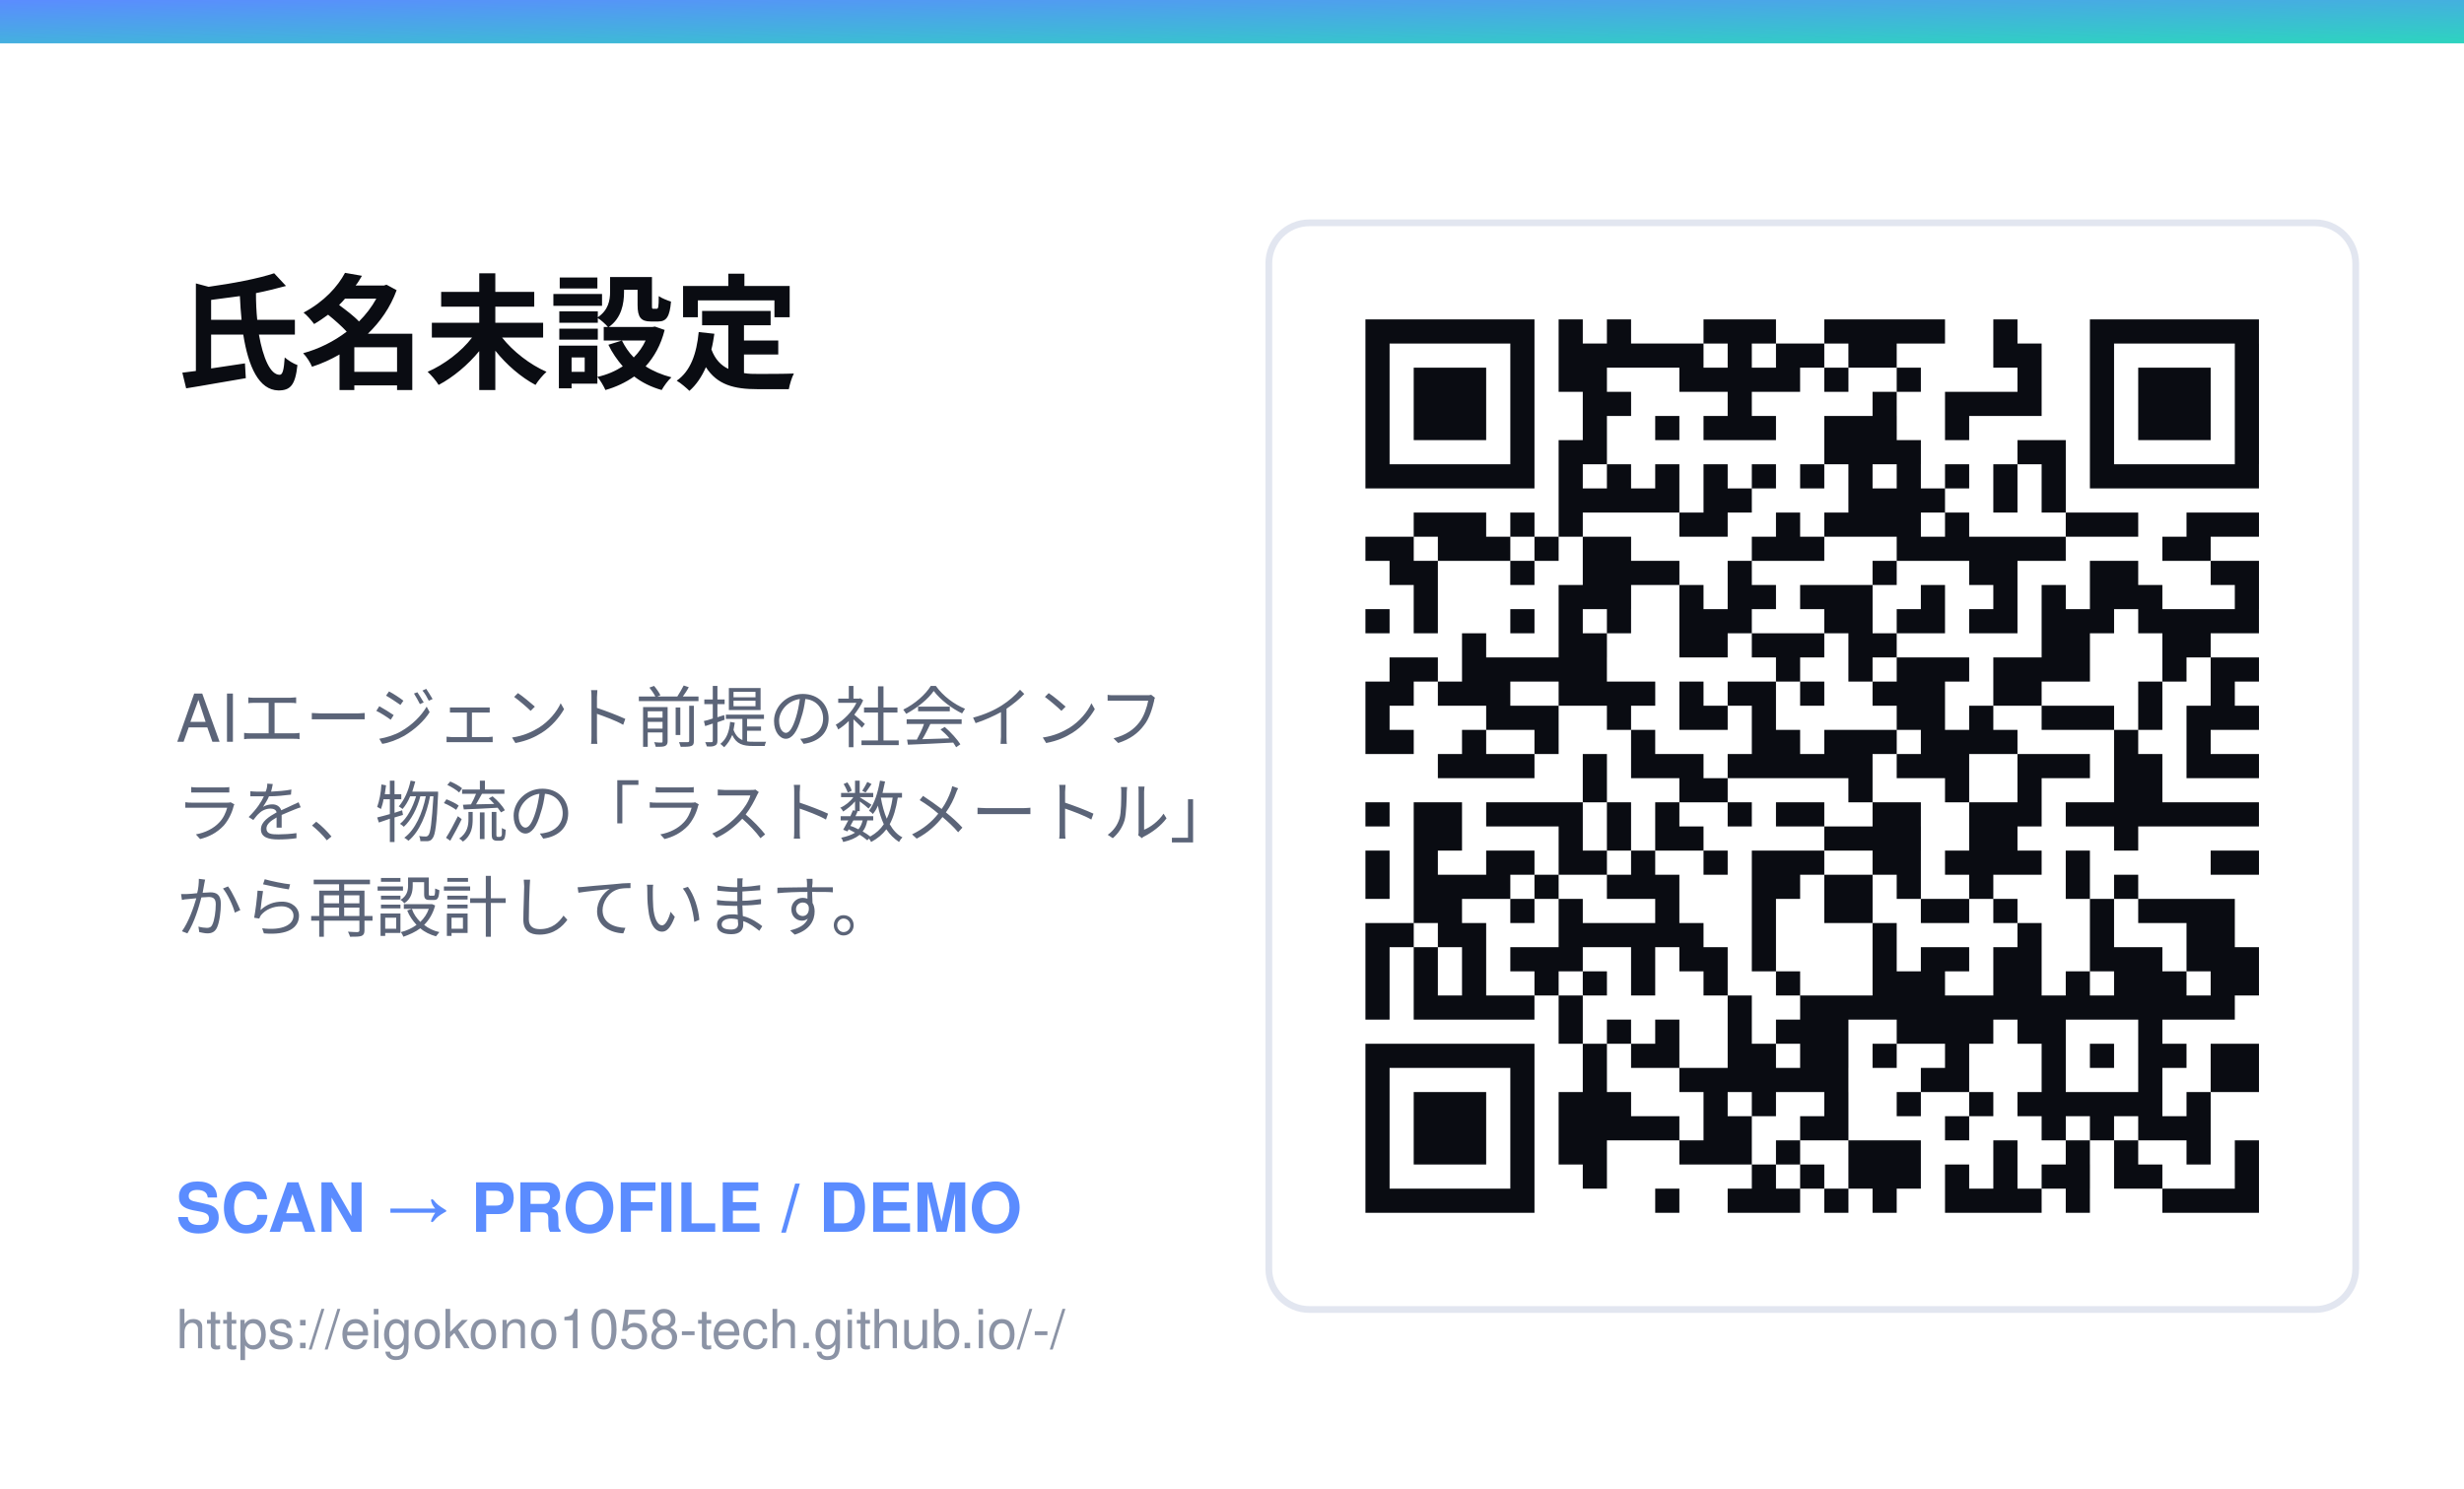
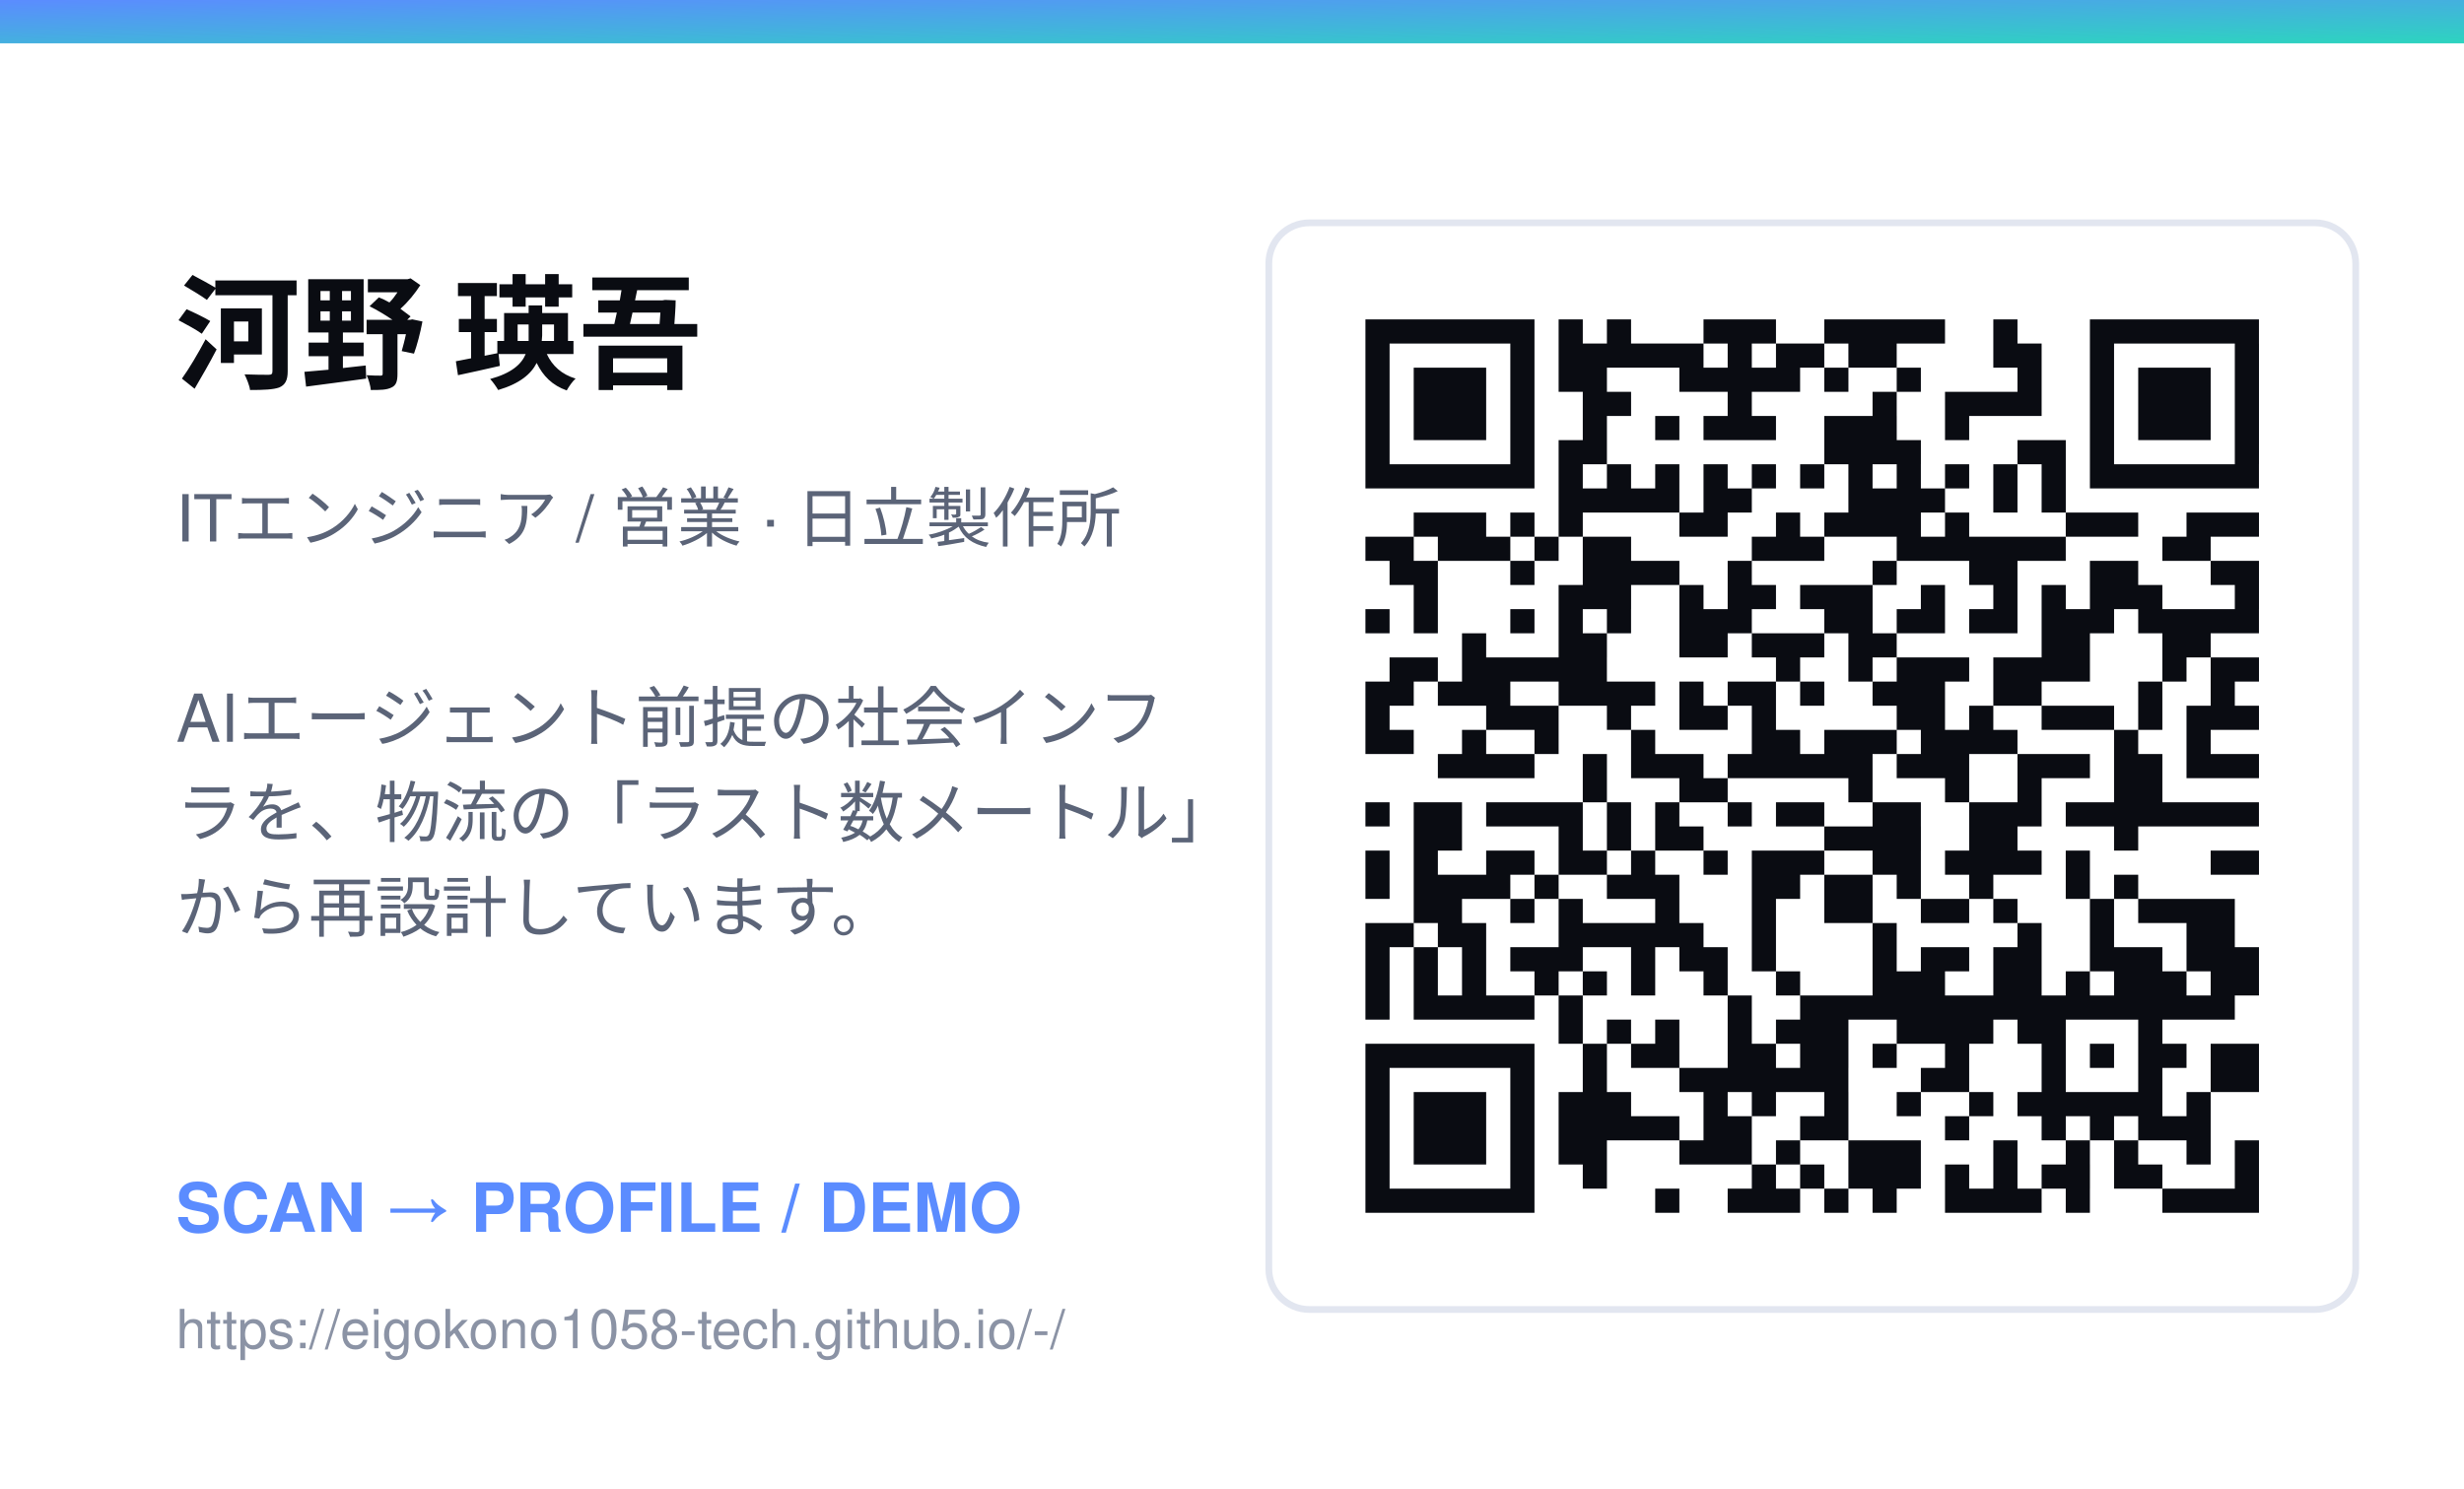
<svg xmlns="http://www.w3.org/2000/svg" width="91mm" height="55mm" viewBox="0 0 91 55">
  <defs>
    <linearGradient id="g" x1="0" y1="0" x2="1" y2="1">
      <stop offset="0" stop-color="#5b8cff" />
      <stop offset="1" stop-color="#2dd4bf" />
    </linearGradient>
  </defs>
  <rect width="91" height="55" fill="#ffffff" />
  <rect x="0" y="0" width="91" height="1.6" fill="url(#g)" />
  <g font-family="Helvetica, Arial, 'Hiragino Sans', 'Noto Sans JP', sans-serif">
-     <text x="6.5" y="14" font-size="4.60" font-weight="700" fill="#0a0c12">氏名未設定</text>
-     <text x="6.5" y="20" font-size="2.90" fill="#5b6478" />
+     <text x="6.5" y="14" font-size="4.60" font-weight="700" fill="#0a0c12">河野 瑛吾</text>
+     <text x="6.5" y="20" font-size="2.40" fill="#5b6478">ITエンジニア / 営業 · 日立製作所</text>
    <text x="6.5" y="27.4" font-size="2.45" fill="#5b6478">AIエージェント前提の社会インフ</text>
    <text x="6.5" y="30.9" font-size="2.45" fill="#5b6478">ラを、物流の「ラスト数メートル」</text>
    <text x="6.5" y="34.4" font-size="2.45" fill="#5b6478">から再設計しています。</text>
    <text x="6.5" y="45.5" font-size="2.5" font-weight="700" fill="#5b8cff">SCAN → PROFILE / DEMO</text>
    <text x="6.5" y="49.8" font-size="2.0" fill="#8b93a5">https://eigokono1058-tech.github.io/-/</text>
  </g>
  <g transform="translate(46.86 8.23)">
    <rect x="0.00" y="0.00" width="40.14" height="40.14" rx="1.5" fill="#ffffff" stroke="#e2e6f0" stroke-width="0.25" />
    <path fill="#0a0c12" d="M3.568 3.568h6.243v0.892h-6.243zM10.703 3.568h0.892v0.892h-0.892zM12.486 3.568h0.892v0.892h-0.892zM16.054 3.568h2.676v0.892h-2.676zM20.514 3.568h4.459v0.892h-4.459zM26.757 3.568h0.892v0.892h-0.892zM30.324 3.568h6.243v0.892h-6.243zM3.568 4.459h0.892v0.892h-0.892zM8.919 4.459h0.892v0.892h-0.892zM10.703 4.459h5.351v0.892h-5.351zM16.946 4.459h0.892v0.892h-0.892zM18.730 4.459h1.784v0.892h-1.784zM21.405 4.459h1.784v0.892h-1.784zM26.757 4.459h1.784v0.892h-1.784zM30.324 4.459h0.892v0.892h-0.892zM35.676 4.459h0.892v0.892h-0.892zM3.568 5.351h0.892v0.892h-0.892zM5.351 5.351h2.676v0.892h-2.676zM8.919 5.351h0.892v0.892h-0.892zM10.703 5.351h1.784v0.892h-1.784zM15.162 5.351h4.459v0.892h-4.459zM20.514 5.351h0.892v0.892h-0.892zM23.189 5.351h0.892v0.892h-0.892zM27.649 5.351h0.892v0.892h-0.892zM30.324 5.351h0.892v0.892h-0.892zM32.108 5.351h2.676v0.892h-2.676zM35.676 5.351h0.892v0.892h-0.892zM3.568 6.243h0.892v0.892h-0.892zM5.351 6.243h2.676v0.892h-2.676zM8.919 6.243h0.892v0.892h-0.892zM11.595 6.243h1.784v0.892h-1.784zM16.946 6.243h0.892v0.892h-0.892zM22.297 6.243h0.892v0.892h-0.892zM24.973 6.243h3.568v0.892h-3.568zM30.324 6.243h0.892v0.892h-0.892zM32.108 6.243h2.676v0.892h-2.676zM35.676 6.243h0.892v0.892h-0.892zM3.568 7.135h0.892v0.892h-0.892zM5.351 7.135h2.676v0.892h-2.676zM8.919 7.135h0.892v0.892h-0.892zM11.595 7.135h0.892v0.892h-0.892zM14.270 7.135h0.892v0.892h-0.892zM16.054 7.135h2.676v0.892h-2.676zM20.514 7.135h2.676v0.892h-2.676zM24.973 7.135h0.892v0.892h-0.892zM30.324 7.135h0.892v0.892h-0.892zM32.108 7.135h2.676v0.892h-2.676zM35.676 7.135h0.892v0.892h-0.892zM3.568 8.027h0.892v0.892h-0.892zM8.919 8.027h0.892v0.892h-0.892zM10.703 8.027h1.784v0.892h-1.784zM20.514 8.027h3.568v0.892h-3.568zM27.649 8.027h1.784v0.892h-1.784zM30.324 8.027h0.892v0.892h-0.892zM35.676 8.027h0.892v0.892h-0.892zM3.568 8.919h6.243v0.892h-6.243zM10.703 8.919h0.892v0.892h-0.892zM12.486 8.919h0.892v0.892h-0.892zM14.270 8.919h0.892v0.892h-0.892zM16.054 8.919h0.892v0.892h-0.892zM17.838 8.919h0.892v0.892h-0.892zM19.622 8.919h0.892v0.892h-0.892zM21.405 8.919h0.892v0.892h-0.892zM23.189 8.919h0.892v0.892h-0.892zM24.973 8.919h0.892v0.892h-0.892zM26.757 8.919h0.892v0.892h-0.892zM28.541 8.919h0.892v0.892h-0.892zM30.324 8.919h6.243v0.892h-6.243zM10.703 9.811h4.459v0.892h-4.459zM16.054 9.811h1.784v0.892h-1.784zM21.405 9.811h3.568v0.892h-3.568zM26.757 9.811h0.892v0.892h-0.892zM28.541 9.811h0.892v0.892h-0.892zM5.351 10.703h2.676v0.892h-2.676zM8.919 10.703h0.892v0.892h-0.892zM10.703 10.703h0.892v0.892h-0.892zM15.162 10.703h1.784v0.892h-1.784zM18.730 10.703h0.892v0.892h-0.892zM20.514 10.703h3.568v0.892h-3.568zM24.973 10.703h0.892v0.892h-0.892zM29.432 10.703h2.676v0.892h-2.676zM33.892 10.703h2.676v0.892h-2.676zM3.568 11.595h1.784v0.892h-1.784zM6.243 11.595h2.676v0.892h-2.676zM9.811 11.595h0.892v0.892h-0.892zM11.595 11.595h1.784v0.892h-1.784zM17.838 11.595h2.676v0.892h-2.676zM23.189 11.595h6.243v0.892h-6.243zM33.000 11.595h1.784v0.892h-1.784zM4.459 12.486h1.784v0.892h-1.784zM8.919 12.486h0.892v0.892h-0.892zM11.595 12.486h3.568v0.892h-3.568zM16.946 12.486h0.892v0.892h-0.892zM22.297 12.486h0.892v0.892h-0.892zM25.865 12.486h1.784v0.892h-1.784zM30.324 12.486h1.784v0.892h-1.784zM34.784 12.486h1.784v0.892h-1.784zM5.351 13.378h0.892v0.892h-0.892zM10.703 13.378h2.676v0.892h-2.676zM15.162 13.378h0.892v0.892h-0.892zM16.946 13.378h1.784v0.892h-1.784zM19.622 13.378h2.676v0.892h-2.676zM24.081 13.378h0.892v0.892h-0.892zM26.757 13.378h0.892v0.892h-0.892zM28.541 13.378h0.892v0.892h-0.892zM30.324 13.378h2.676v0.892h-2.676zM35.676 13.378h0.892v0.892h-0.892zM3.568 14.270h0.892v0.892h-0.892zM5.351 14.270h0.892v0.892h-0.892zM8.919 14.270h0.892v0.892h-0.892zM10.703 14.270h0.892v0.892h-0.892zM12.486 14.270h0.892v0.892h-0.892zM15.162 14.270h2.676v0.892h-2.676zM20.514 14.270h1.784v0.892h-1.784zM23.189 14.270h1.784v0.892h-1.784zM25.865 14.270h1.784v0.892h-1.784zM28.541 14.270h2.676v0.892h-2.676zM32.108 14.270h4.459v0.892h-4.459zM7.135 15.162h0.892v0.892h-0.892zM10.703 15.162h1.784v0.892h-1.784zM15.162 15.162h1.784v0.892h-1.784zM17.838 15.162h2.676v0.892h-2.676zM21.405 15.162h1.784v0.892h-1.784zM28.541 15.162h1.784v0.892h-1.784zM33.000 15.162h1.784v0.892h-1.784zM4.459 16.054h1.784v0.892h-1.784zM7.135 16.054h5.351v0.892h-5.351zM18.730 16.054h0.892v0.892h-0.892zM21.405 16.054h0.892v0.892h-0.892zM23.189 16.054h2.676v0.892h-2.676zM26.757 16.054h3.568v0.892h-3.568zM33.000 16.054h0.892v0.892h-0.892zM34.784 16.054h1.784v0.892h-1.784zM3.568 16.946h1.784v0.892h-1.784zM6.243 16.946h2.676v0.892h-2.676zM10.703 16.946h3.568v0.892h-3.568zM15.162 16.946h0.892v0.892h-0.892zM16.946 16.946h1.784v0.892h-1.784zM19.622 16.946h0.892v0.892h-0.892zM22.297 16.946h2.676v0.892h-2.676zM26.757 16.946h1.784v0.892h-1.784zM32.108 16.946h0.892v0.892h-0.892zM34.784 16.946h0.892v0.892h-0.892zM3.568 17.838h0.892v0.892h-0.892zM8.027 17.838h2.676v0.892h-2.676zM12.486 17.838h0.892v0.892h-0.892zM15.162 17.838h1.784v0.892h-1.784zM17.838 17.838h0.892v0.892h-0.892zM23.189 17.838h1.784v0.892h-1.784zM25.865 17.838h0.892v0.892h-0.892zM28.541 17.838h2.676v0.892h-2.676zM32.108 17.838h0.892v0.892h-0.892zM33.892 17.838h2.676v0.892h-2.676zM3.568 18.730h1.784v0.892h-1.784zM7.135 18.730h0.892v0.892h-0.892zM9.811 18.730h0.892v0.892h-0.892zM13.378 18.730h0.892v0.892h-0.892zM17.838 18.730h1.784v0.892h-1.784zM20.514 18.730h2.676v0.892h-2.676zM24.081 18.730h3.568v0.892h-3.568zM31.216 18.730h0.892v0.892h-0.892zM33.892 18.730h0.892v0.892h-0.892zM6.243 19.622h3.568v0.892h-3.568zM11.595 19.622h0.892v0.892h-0.892zM13.378 19.622h2.676v0.892h-2.676zM16.946 19.622h5.351v0.892h-5.351zM23.189 19.622h2.676v0.892h-2.676zM27.649 19.622h2.676v0.892h-2.676zM31.216 19.622h1.784v0.892h-1.784zM33.892 19.622h2.676v0.892h-2.676zM11.595 20.514h0.892v0.892h-0.892zM15.162 20.514h1.784v0.892h-1.784zM21.405 20.514h0.892v0.892h-0.892zM24.973 20.514h0.892v0.892h-0.892zM27.649 20.514h0.892v0.892h-0.892zM31.216 20.514h1.784v0.892h-1.784zM3.568 21.405h0.892v0.892h-0.892zM5.351 21.405h1.784v0.892h-1.784zM8.027 21.405h3.568v0.892h-3.568zM12.486 21.405h0.892v0.892h-0.892zM14.270 21.405h0.892v0.892h-0.892zM16.946 21.405h0.892v0.892h-0.892zM18.730 21.405h1.784v0.892h-1.784zM22.297 21.405h1.784v0.892h-1.784zM25.865 21.405h2.676v0.892h-2.676zM29.432 21.405h7.135v0.892h-7.135zM5.351 22.297h1.784v0.892h-1.784zM10.703 22.297h0.892v0.892h-0.892zM12.486 22.297h0.892v0.892h-0.892zM14.270 22.297h1.784v0.892h-1.784zM20.514 22.297h3.568v0.892h-3.568zM25.865 22.297h1.784v0.892h-1.784zM31.216 22.297h0.892v0.892h-0.892zM3.568 23.189h0.892v0.892h-0.892zM5.351 23.189h0.892v0.892h-0.892zM8.027 23.189h1.784v0.892h-1.784zM10.703 23.189h1.784v0.892h-1.784zM13.378 23.189h0.892v0.892h-0.892zM16.054 23.189h0.892v0.892h-0.892zM17.838 23.189h2.676v0.892h-2.676zM22.297 23.189h1.784v0.892h-1.784zM24.973 23.189h3.568v0.892h-3.568zM29.432 23.189h0.892v0.892h-0.892zM34.784 23.189h1.784v0.892h-1.784zM3.568 24.081h0.892v0.892h-0.892zM5.351 24.081h3.568v0.892h-3.568zM9.811 24.081h0.892v0.892h-0.892zM12.486 24.081h2.676v0.892h-2.676zM17.838 24.081h1.784v0.892h-1.784zM20.514 24.081h1.784v0.892h-1.784zM23.189 24.081h0.892v0.892h-0.892zM25.865 24.081h0.892v0.892h-0.892zM29.432 24.081h0.892v0.892h-0.892zM31.216 24.081h0.892v0.892h-0.892zM5.351 24.973h1.784v0.892h-1.784zM8.919 24.973h0.892v0.892h-0.892zM10.703 24.973h0.892v0.892h-0.892zM14.270 24.973h0.892v0.892h-0.892zM17.838 24.973h0.892v0.892h-0.892zM20.514 24.973h1.784v0.892h-1.784zM24.081 24.973h1.784v0.892h-1.784zM26.757 24.973h0.892v0.892h-0.892zM30.324 24.973h0.892v0.892h-0.892zM32.108 24.973h3.568v0.892h-3.568zM3.568 25.865h1.784v0.892h-1.784zM6.243 25.865h1.784v0.892h-1.784zM10.703 25.865h5.351v0.892h-5.351zM17.838 25.865h0.892v0.892h-0.892zM22.297 25.865h0.892v0.892h-0.892zM27.649 25.865h0.892v0.892h-0.892zM30.324 25.865h0.892v0.892h-0.892zM33.892 25.865h1.784v0.892h-1.784zM3.568 26.757h0.892v0.892h-0.892zM5.351 26.757h0.892v0.892h-0.892zM7.135 26.757h0.892v0.892h-0.892zM8.919 26.757h2.676v0.892h-2.676zM13.378 26.757h0.892v0.892h-0.892zM15.162 26.757h1.784v0.892h-1.784zM17.838 26.757h0.892v0.892h-0.892zM22.297 26.757h0.892v0.892h-0.892zM24.081 26.757h1.784v0.892h-1.784zM26.757 26.757h1.784v0.892h-1.784zM30.324 26.757h2.676v0.892h-2.676zM33.892 26.757h2.676v0.892h-2.676zM3.568 27.649h0.892v0.892h-0.892zM5.351 27.649h0.892v0.892h-0.892zM7.135 27.649h0.892v0.892h-0.892zM9.811 27.649h0.892v0.892h-0.892zM11.595 27.649h0.892v0.892h-0.892zM13.378 27.649h0.892v0.892h-0.892zM16.054 27.649h0.892v0.892h-0.892zM18.730 27.649h0.892v0.892h-0.892zM22.297 27.649h2.676v0.892h-2.676zM26.757 27.649h1.784v0.892h-1.784zM29.432 27.649h0.892v0.892h-0.892zM31.216 27.649h2.676v0.892h-2.676zM34.784 27.649h1.784v0.892h-1.784zM3.568 28.541h0.892v0.892h-0.892zM5.351 28.541h4.459v0.892h-4.459zM10.703 28.541h0.892v0.892h-0.892zM16.946 28.541h0.892v0.892h-0.892zM19.622 28.541h16.054v0.892h-16.054zM10.703 29.432h0.892v0.892h-0.892zM12.486 29.432h0.892v0.892h-0.892zM14.270 29.432h0.892v0.892h-0.892zM16.946 29.432h0.892v0.892h-0.892zM18.730 29.432h2.676v0.892h-2.676zM23.189 29.432h3.568v0.892h-3.568zM27.649 29.432h1.784v0.892h-1.784zM32.108 29.432h0.892v0.892h-0.892zM3.568 30.324h6.243v0.892h-6.243zM11.595 30.324h0.892v0.892h-0.892zM13.378 30.324h1.784v0.892h-1.784zM16.946 30.324h1.784v0.892h-1.784zM19.622 30.324h1.784v0.892h-1.784zM22.297 30.324h0.892v0.892h-0.892zM24.973 30.324h0.892v0.892h-0.892zM28.541 30.324h0.892v0.892h-0.892zM30.324 30.324h0.892v0.892h-0.892zM32.108 30.324h1.784v0.892h-1.784zM34.784 30.324h1.784v0.892h-1.784zM3.568 31.216h0.892v0.892h-0.892zM8.919 31.216h0.892v0.892h-0.892zM11.595 31.216h0.892v0.892h-0.892zM15.162 31.216h6.243v0.892h-6.243zM24.081 31.216h1.784v0.892h-1.784zM28.541 31.216h0.892v0.892h-0.892zM32.108 31.216h0.892v0.892h-0.892zM34.784 31.216h1.784v0.892h-1.784zM3.568 32.108h0.892v0.892h-0.892zM5.351 32.108h2.676v0.892h-2.676zM8.919 32.108h0.892v0.892h-0.892zM10.703 32.108h2.676v0.892h-2.676zM16.054 32.108h0.892v0.892h-0.892zM17.838 32.108h0.892v0.892h-0.892zM20.514 32.108h0.892v0.892h-0.892zM23.189 32.108h0.892v0.892h-0.892zM25.865 32.108h0.892v0.892h-0.892zM27.649 32.108h5.351v0.892h-5.351zM33.892 32.108h0.892v0.892h-0.892zM3.568 33.000h0.892v0.892h-0.892zM5.351 33.000h2.676v0.892h-2.676zM8.919 33.000h0.892v0.892h-0.892zM10.703 33.000h4.459v0.892h-4.459zM16.054 33.000h1.784v0.892h-1.784zM19.622 33.000h1.784v0.892h-1.784zM24.973 33.000h0.892v0.892h-0.892zM28.541 33.000h0.892v0.892h-0.892zM30.324 33.000h0.892v0.892h-0.892zM32.108 33.000h2.676v0.892h-2.676zM3.568 33.892h0.892v0.892h-0.892zM5.351 33.892h2.676v0.892h-2.676zM8.919 33.892h0.892v0.892h-0.892zM10.703 33.892h1.784v0.892h-1.784zM15.162 33.892h2.676v0.892h-2.676zM18.730 33.892h0.892v0.892h-0.892zM21.405 33.892h2.676v0.892h-2.676zM26.757 33.892h0.892v0.892h-0.892zM29.432 33.892h0.892v0.892h-0.892zM31.216 33.892h0.892v0.892h-0.892zM33.892 33.892h0.892v0.892h-0.892zM35.676 33.892h0.892v0.892h-0.892zM3.568 34.784h0.892v0.892h-0.892zM8.919 34.784h0.892v0.892h-0.892zM11.595 34.784h0.892v0.892h-0.892zM17.838 34.784h0.892v0.892h-0.892zM19.622 34.784h0.892v0.892h-0.892zM21.405 34.784h2.676v0.892h-2.676zM24.973 34.784h0.892v0.892h-0.892zM26.757 34.784h0.892v0.892h-0.892zM28.541 34.784h1.784v0.892h-1.784zM31.216 34.784h1.784v0.892h-1.784zM35.676 34.784h0.892v0.892h-0.892zM3.568 35.676h6.243v0.892h-6.243zM14.270 35.676h0.892v0.892h-0.892zM16.946 35.676h2.676v0.892h-2.676zM20.514 35.676h0.892v0.892h-0.892zM22.297 35.676h0.892v0.892h-0.892zM24.973 35.676h3.568v0.892h-3.568zM29.432 35.676h0.892v0.892h-0.892zM33.000 35.676h3.568v0.892h-3.568z" />
  </g>
</svg>
